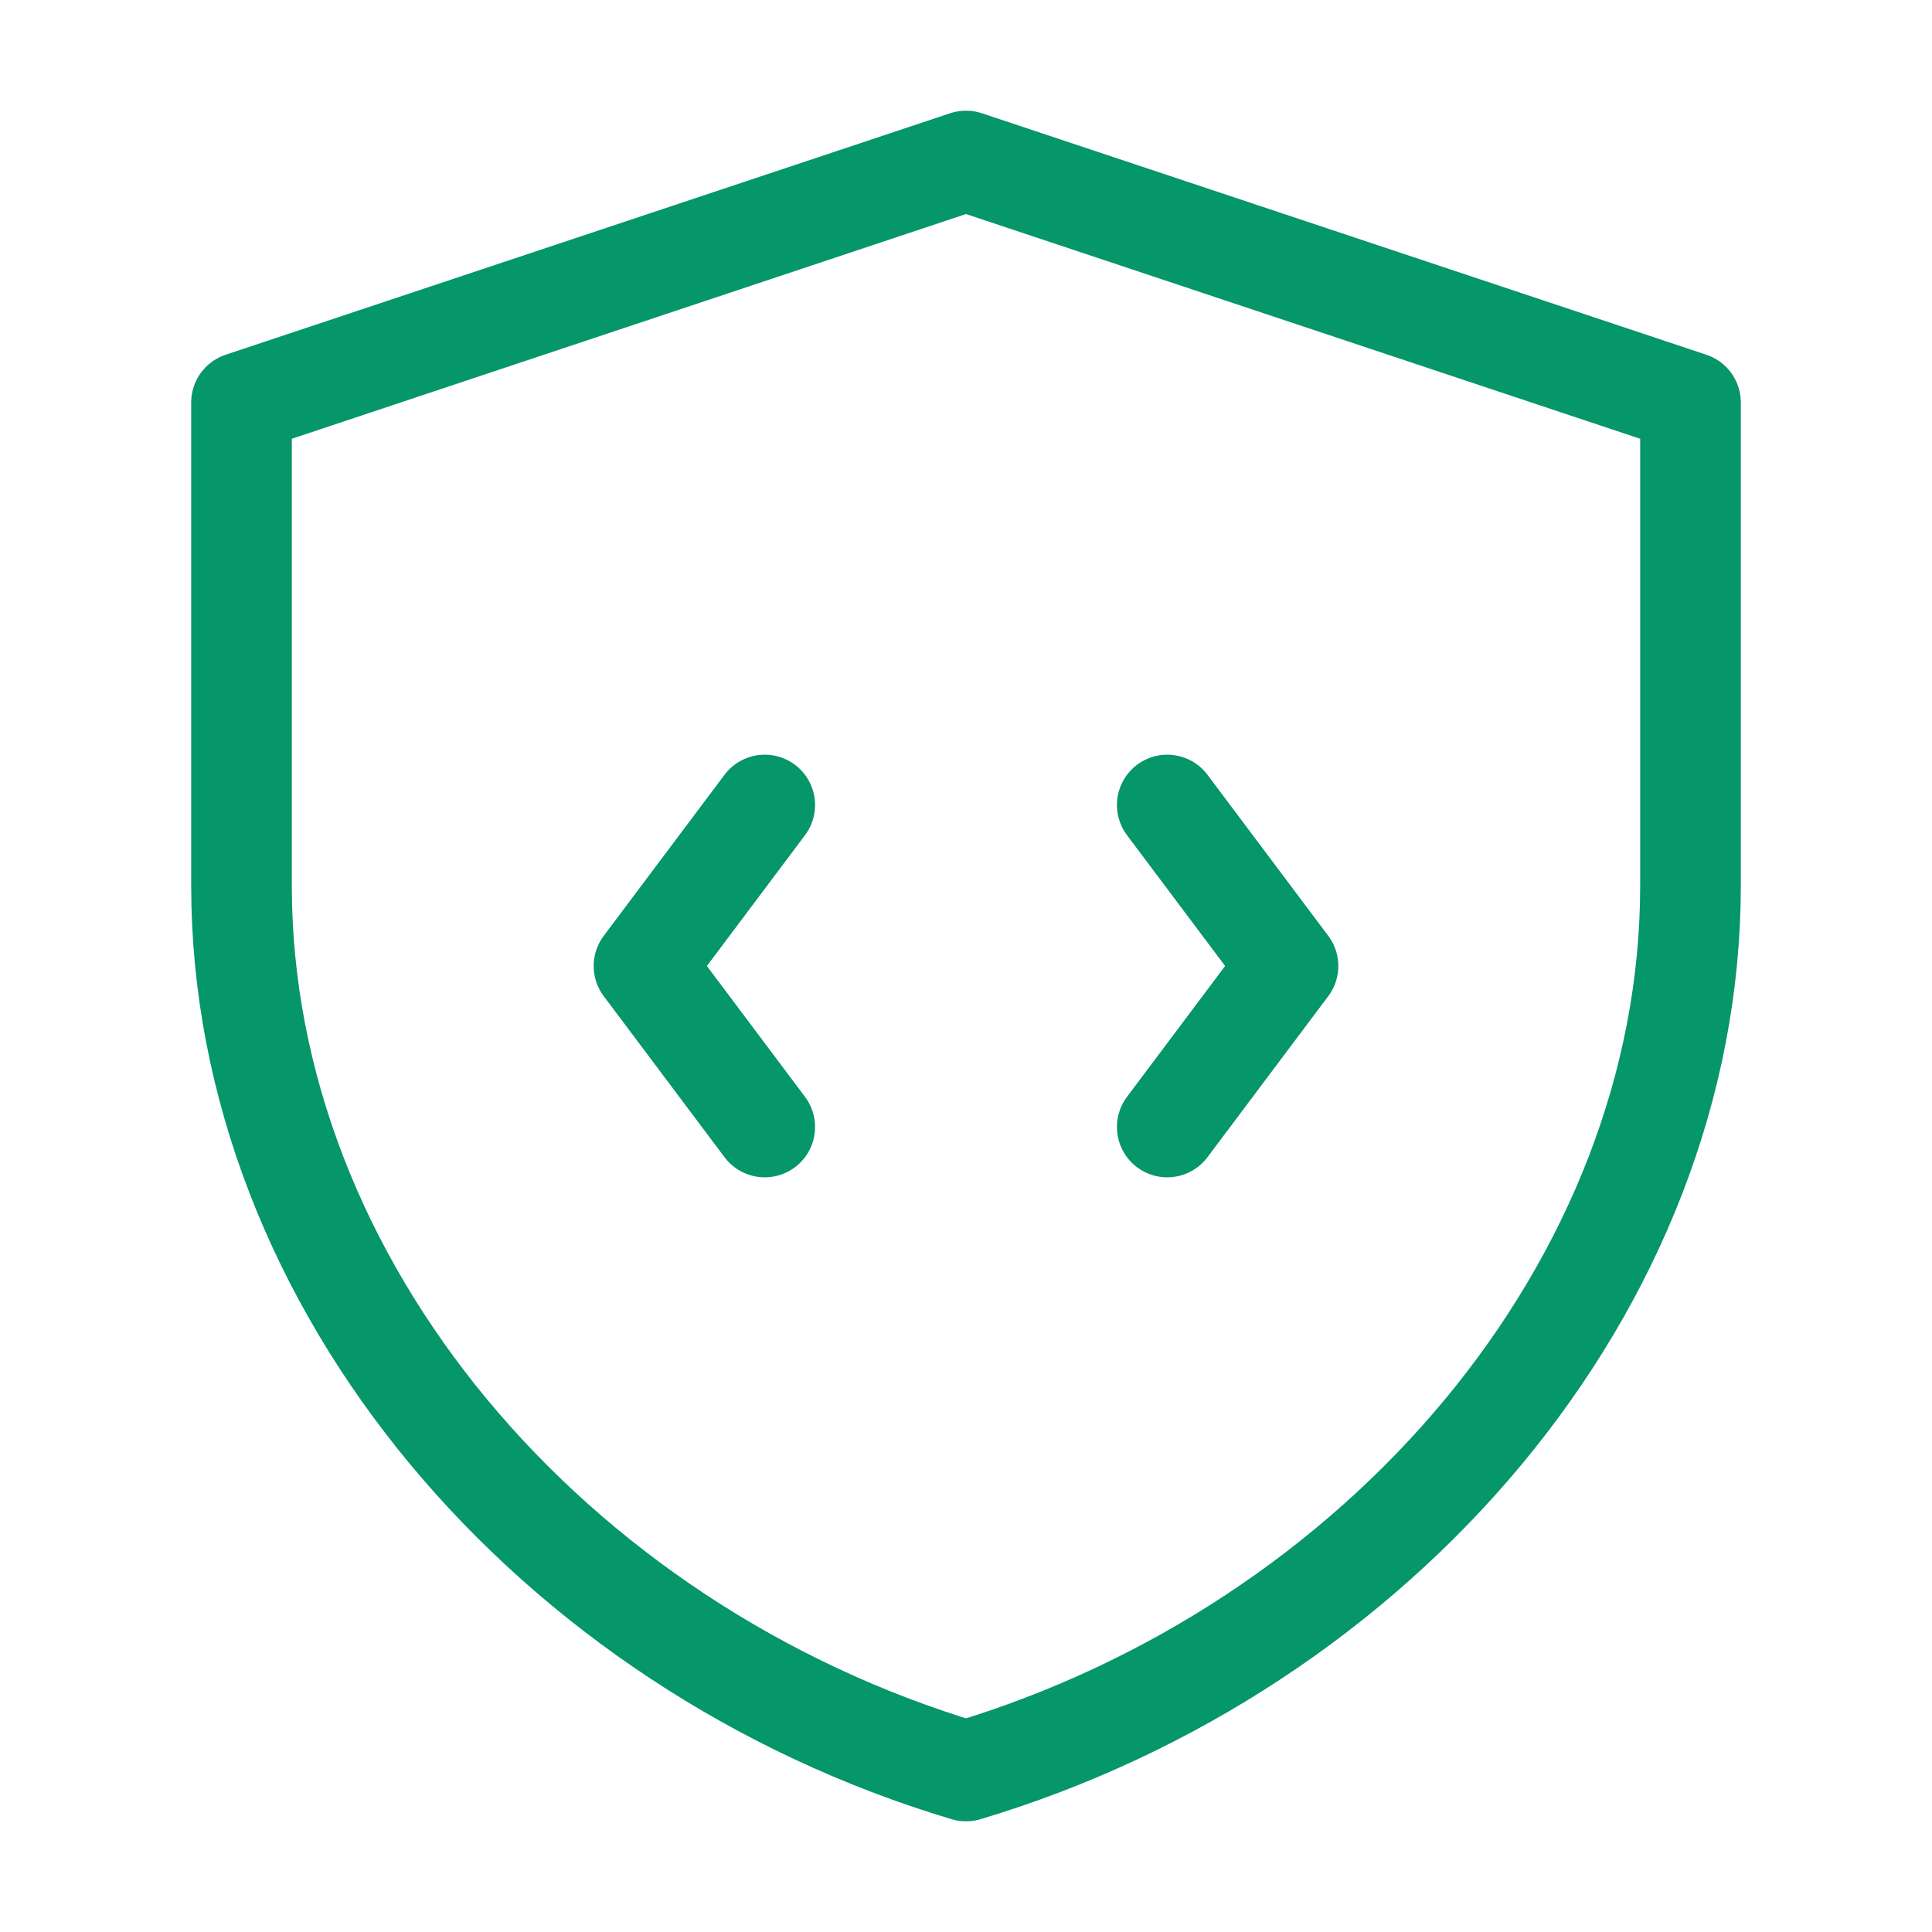
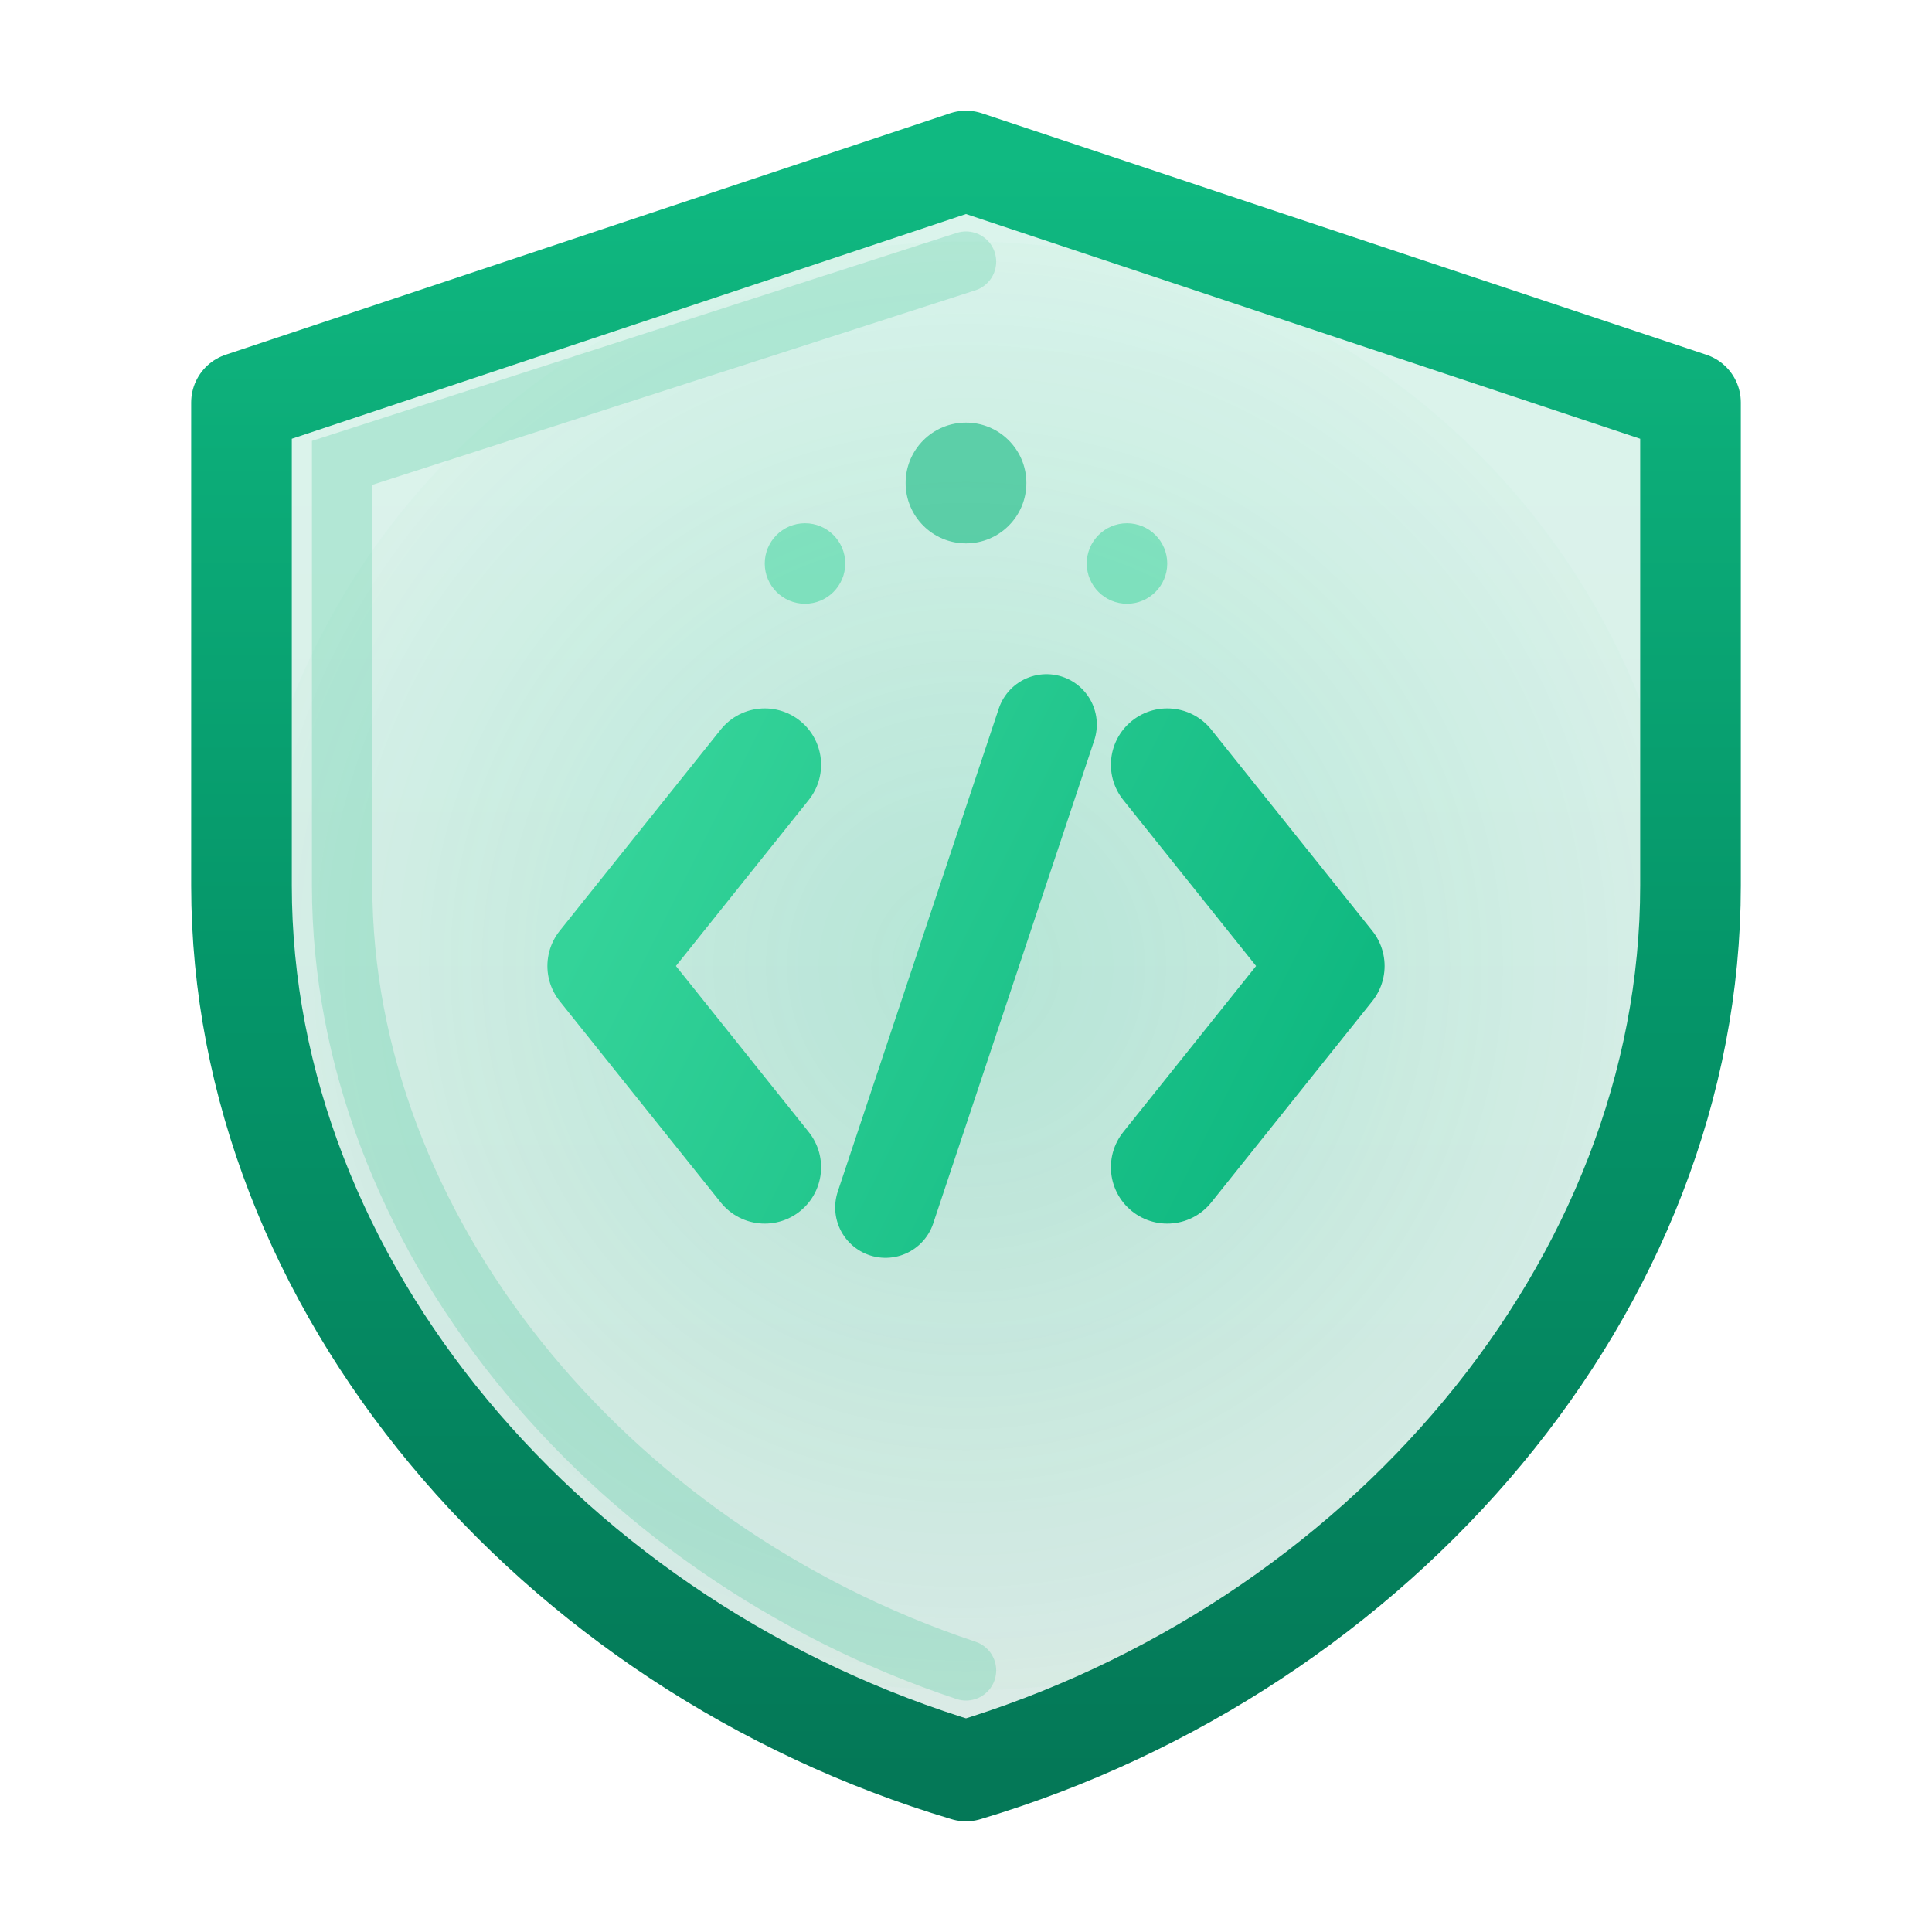
<svg xmlns="http://www.w3.org/2000/svg" width="48" height="48" viewBox="0 0 48 48" fill="none">
-   <path d="M24 4L6 10V22C6 31.941 13.73 40.93 24 44C34.27 40.93 42 31.941 42 22V10L24 4Z" stroke="#059669" stroke-width="2.5" stroke-linecap="round" stroke-linejoin="round" />
-   <path d="M19 20L16 24L19 28" stroke="#059669" stroke-width="2.5" stroke-linecap="round" stroke-linejoin="round" />
-   <path d="M29 20L32 24L29 28" stroke="#059669" stroke-width="2.5" stroke-linecap="round" stroke-linejoin="round" />
+   <defs>
+     <linearGradient id="shieldGradient" x1="24" y1="4" x2="24" y2="44" gradientUnits="userSpaceOnUse">
+       <stop offset="0%" stop-color="#10b981" />
+       <stop offset="50%" stop-color="#059669" />
+       <stop offset="100%" stop-color="#047857" />
+     </linearGradient>
+     <linearGradient id="codeGradient" x1="16" y1="20" x2="32" y2="28" gradientUnits="userSpaceOnUse">
+       <stop offset="0%" stop-color="#34d399" />
+       <stop offset="100%" stop-color="#10b981" />
+     </linearGradient>
+     <radialGradient id="glowGradient" cx="24" cy="24" r="20" gradientUnits="userSpaceOnUse">
+       <stop offset="0%" stop-color="#10b981" stop-opacity="0.3" />
+       <stop offset="100%" stop-color="#10b981" stop-opacity="0" />
+     </radialGradient>
+   </defs>
+   <circle cx="24" cy="24" r="18" fill="url(#glowGradient)" opacity="0.6" />
+   <path d="M24 4L6 10V22C6 31.941 13.73 40.93 24 44C34.27 40.93 42 31.941 42 22V10L24 4Z" fill="url(#shieldGradient)" fill-opacity="0.15" />
+   <path d="M24 4L6 10V22C6 31.941 13.73 40.93 24 44C34.27 40.93 42 31.941 42 22V10L24 4Z" stroke="url(#shieldGradient)" stroke-width="2.5" stroke-linecap="round" stroke-linejoin="round" />
+   <path d="M19 19L15 24L19 29" stroke="url(#codeGradient)" stroke-width="2.8" stroke-linecap="round" stroke-linejoin="round" />
+   <path d="M29 19L33 24L29 29" stroke="url(#codeGradient)" stroke-width="2.8" stroke-linecap="round" stroke-linejoin="round" />
+   <path d="M26 18L22 30" stroke="url(#codeGradient)" stroke-width="2.5" stroke-linecap="round" />
+   <circle cx="24" cy="12" r="1.5" fill="#10b981" opacity="0.6" />
+   <circle cx="20" cy="14" r="1" fill="#34d399" opacity="0.5" />
+   <circle cx="28" cy="14" r="1" fill="#34d399" opacity="0.5" />
+   <path d="M24 6.5L8.5 11.5V22C8.5 30.5 15 38.5 24 41.5" stroke="#10b981" stroke-opacity="0.2" stroke-width="1.5" stroke-linecap="round" />
</svg>
